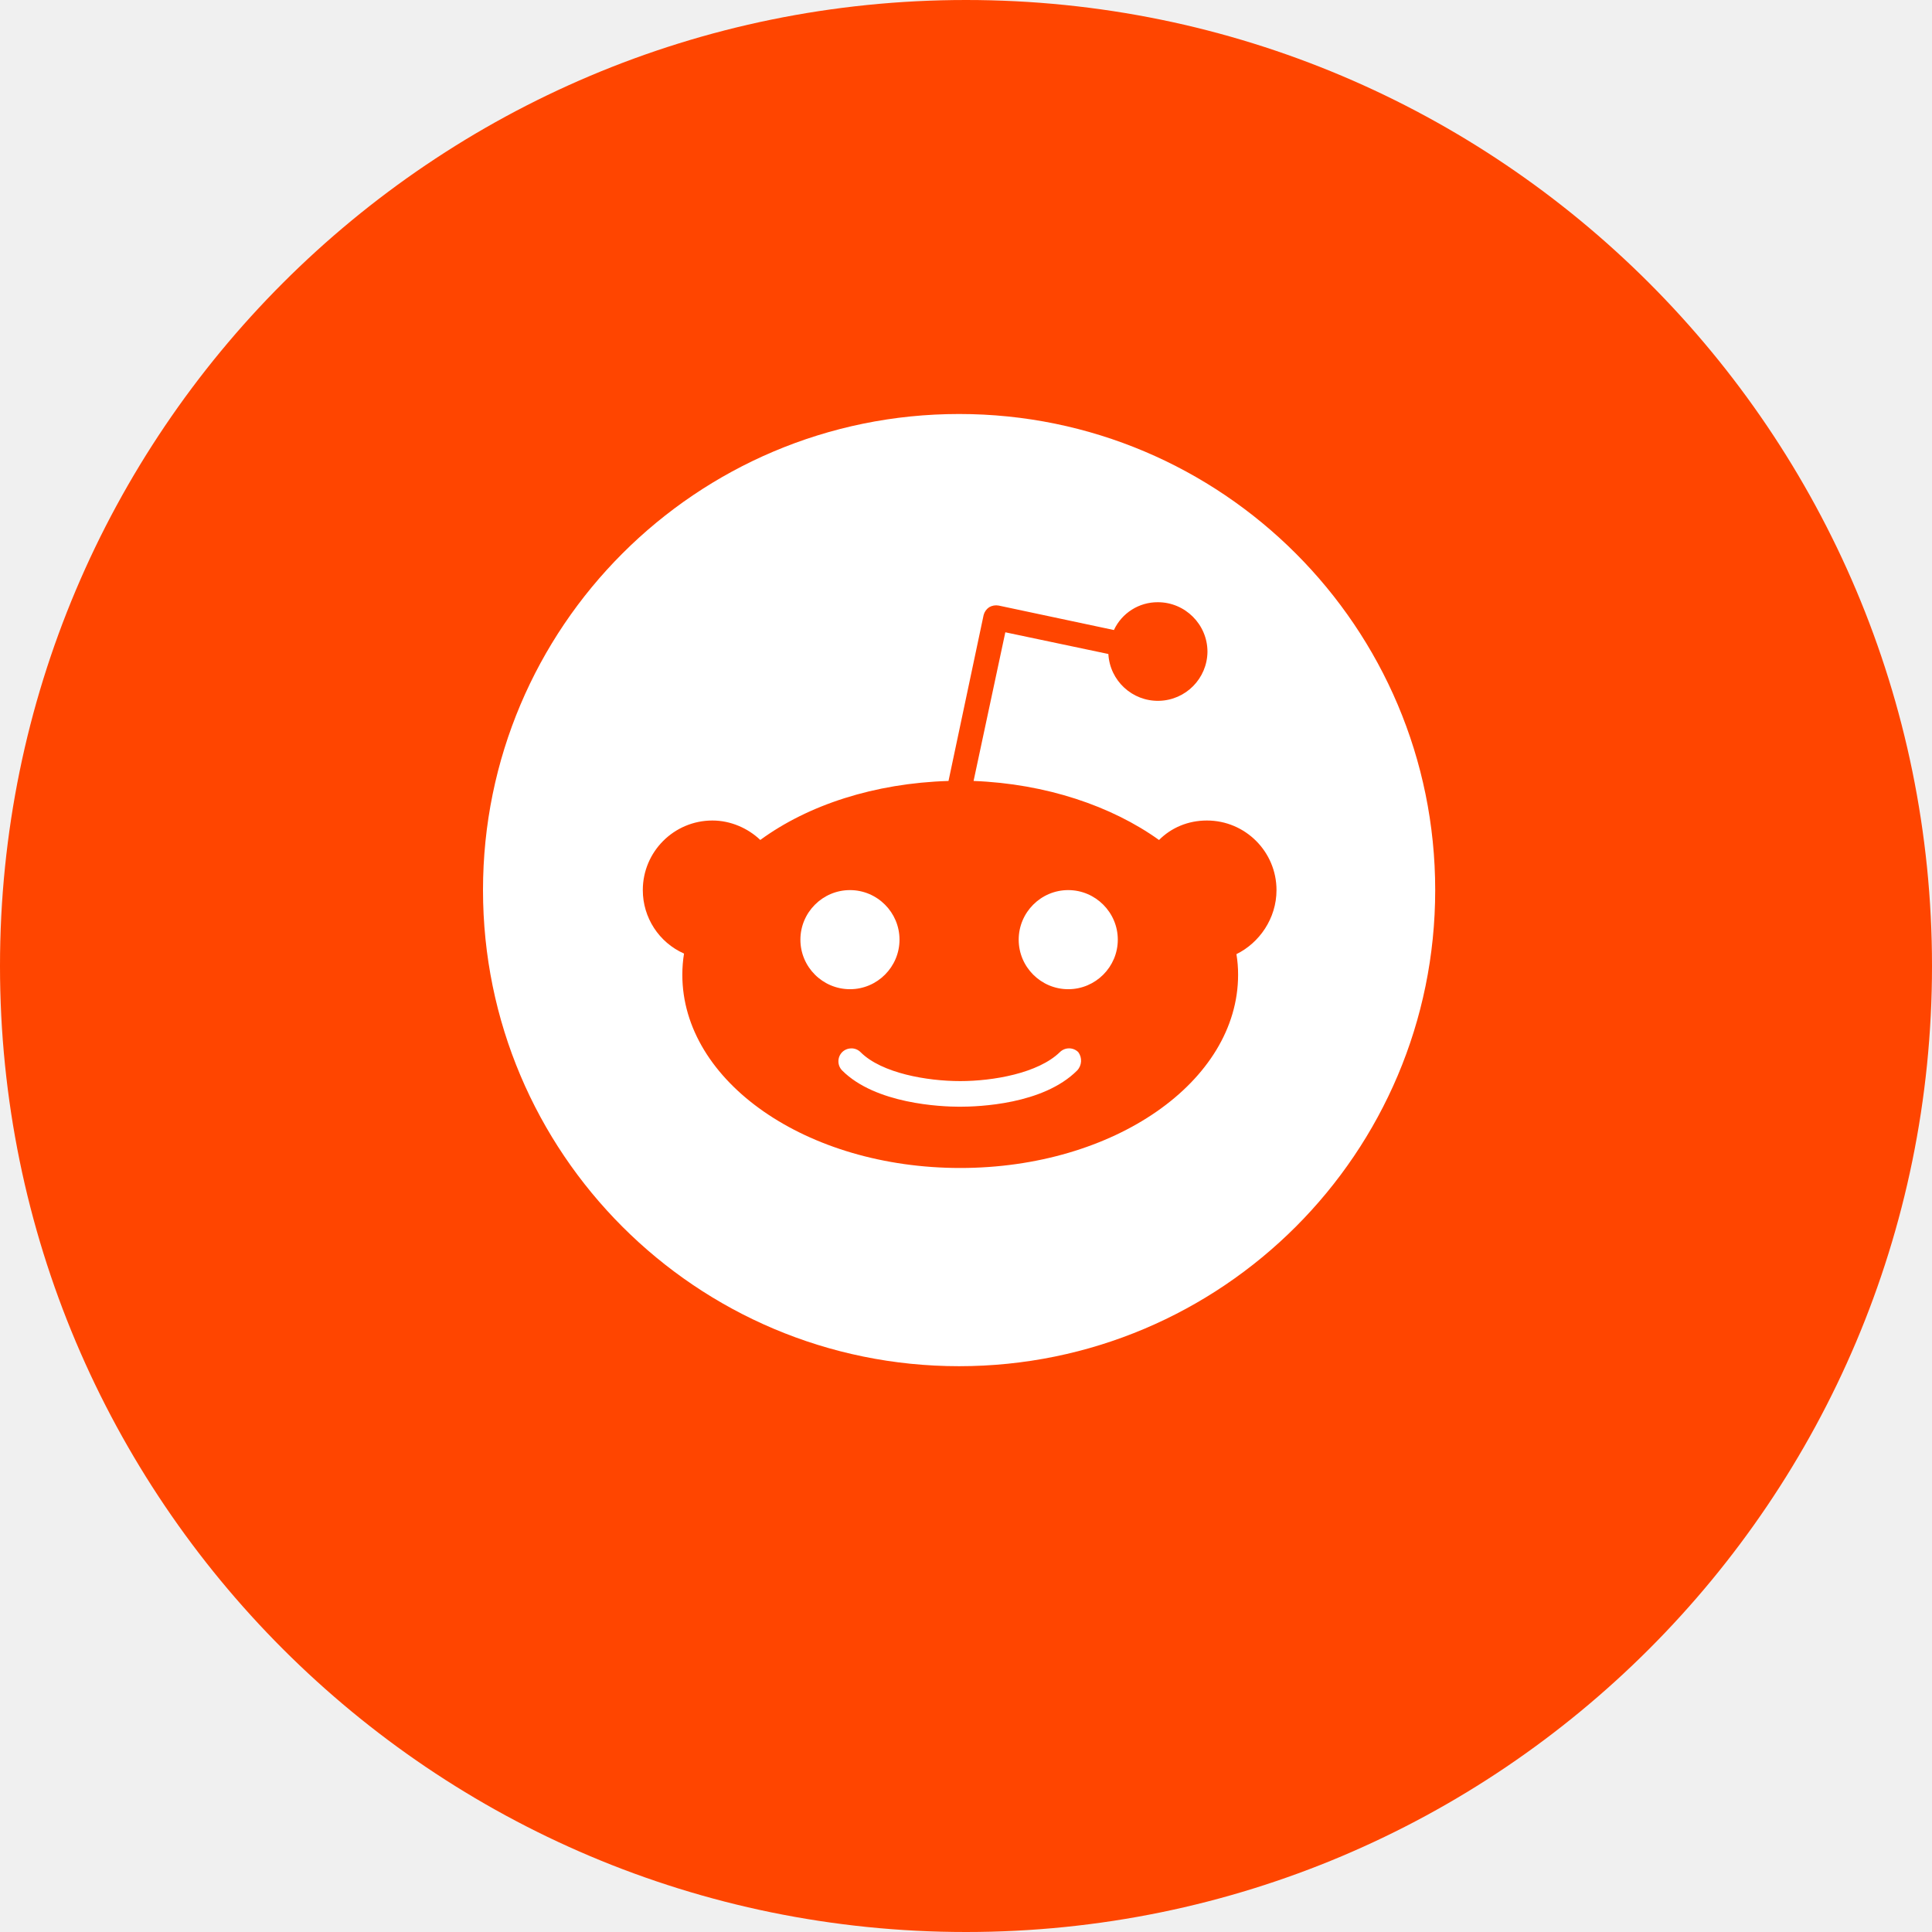
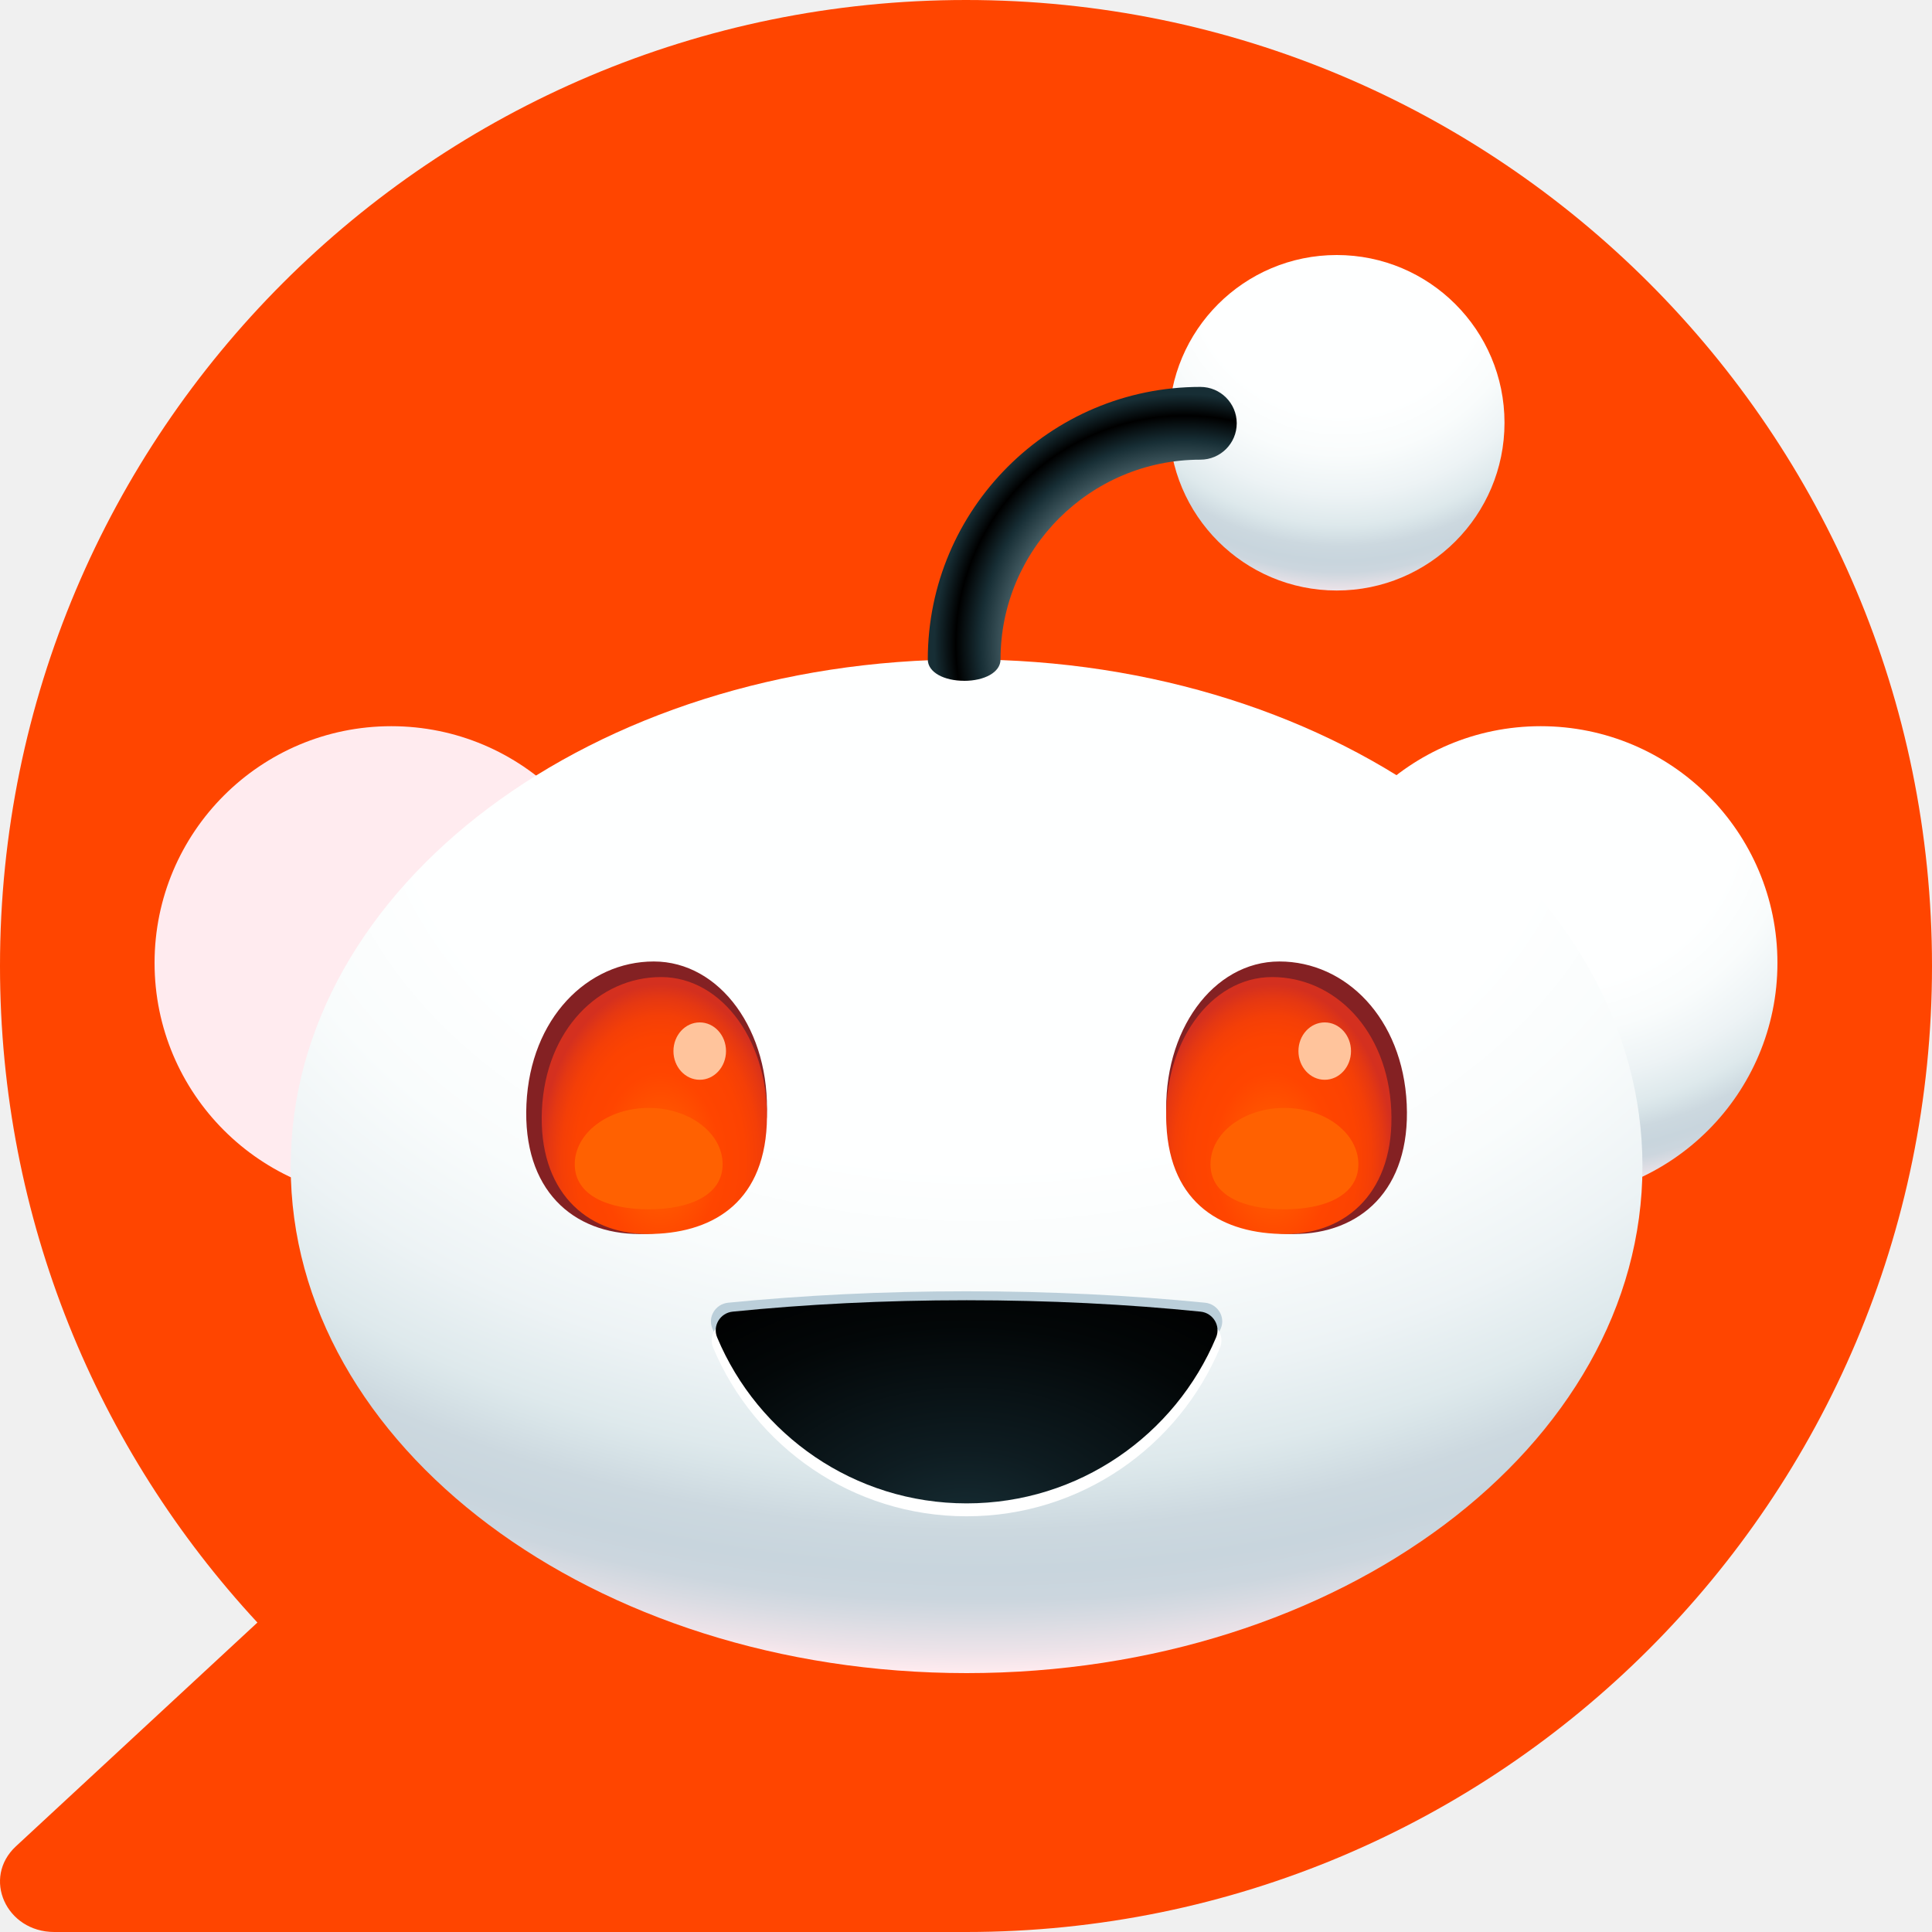
- <svg xmlns="http://www.w3.org/2000/svg" viewBox="0 0 56 56" width="56" height="56">
-   <circle cx="28" cy="28" r="28" fill="#FF4500" />
-   <g transform="translate(14,12) scale(1.15)">
-     <path fill="white" d="M12 0A12 12 0 0 0 0 12a12 12 0 0 0 12 12 12 12 0 0 0 12-12A12 12 0 0 0 12 0zm5.01 4.744c.688 0 1.25.561 1.25 1.249a1.25 1.25 0 0 1-2.498.056l-2.597-.547-.8 3.747c1.824.07 3.48.632 4.674 1.488.308-.309.73-.491 1.207-.491.968 0 1.754.786 1.754 1.754 0 .716-.435 1.333-1.01 1.614a3.111 3.111 0 0 1 .042.52c0 2.694-3.13 4.87-7.004 4.87-3.874 0-7.004-2.176-7.004-4.87 0-.183.015-.366.043-.534A1.748 1.748 0 0 1 4.028 12c0-.968.786-1.754 1.754-1.754.463 0 .898.196 1.207.49 1.207-.883 2.878-1.43 4.744-1.487l.885-4.182a.342.342 0 0 1 .14-.197.35.35 0 0 1 .238-.042l2.906.617a1.214 1.214 0 0 1 1.108-.701zM9.25 12C8.561 12 8 12.562 8 13.25c0 .687.561 1.248 1.25 1.248.687 0 1.248-.561 1.248-1.249 0-.688-.561-1.249-1.249-1.249zm5.5 0c-.687 0-1.248.561-1.248 1.25 0 .687.561 1.248 1.249 1.248.688 0 1.249-.561 1.249-1.249 0-.687-.562-1.249-1.25-1.249zm-5.466 3.99a.327.327 0 0 0-.231.094.33.33 0 0 0 0 .463c.842.842 2.484.913 2.961.913.477 0 2.105-.056 2.961-.913a.361.361 0 0 0 .029-.463.33.33 0 0 0-.464 0c-.547.533-1.684.73-2.512.73-.828 0-1.979-.196-2.512-.73a.326.326 0 0 0-.232-.095z" />
+ <svg xmlns="http://www.w3.org/2000/svg" width="500" height="500" viewBox="0 0 500 500" fill="none">
+   <path d="M250 0C388.071 0 500 111.929 500 250C500 388.071 388.071 500 250 500H14.059C1.559 500 -4.701 485.997 4.138 477.808L66.618 419.914C25.275 375.315 0 315.61 0 250C0 111.929 111.929 0 250 0Z" fill="#FF4500" />
+   <g clip-path="url(#clip0_7_138)">
+     <path d="M398.731 310.459C432.569 310.459 460 283.032 460 249.199C460 215.366 432.569 187.938 398.731 187.938C364.893 187.938 337.462 215.366 337.462 249.199C337.462 283.032 364.893 310.459 398.731 310.459Z" fill="url(#paint0_radial_7_138)" />
+     <path d="M101.269 310.459C135.107 310.459 162.538 283.032 162.538 249.199C162.538 215.366 135.107 187.938 101.269 187.938C67.431 187.938 40 215.366 40 249.199C40 283.032 67.431 310.459 101.269 310.459Z" fill="url(#paint1_radial_7_138)" />
+     <path d="M250.15 433C346.753 433 425.065 374.274 425.065 301.831C425.065 229.389 346.753 170.663 250.15 170.663C153.547 170.663 75.235 229.389 75.235 301.831C75.235 374.274 153.547 433 250.15 433Z" fill="url(#paint2_radial_7_138)" />
+     <path d="M198.434 289.074C197.414 311.295 182.663 319.359 165.482 319.359C148.302 319.359 135.212 307.982 136.242 285.761C137.263 263.54 152.014 248.83 169.194 248.83C186.375 248.83 199.464 266.843 198.434 289.074Z" fill="#842123" />
+     <path d="M364.059 285.761C365.08 307.982 351.99 319.359 334.819 319.359C317.649 319.359 302.897 311.295 301.867 289.074C300.847 266.853 313.936 248.83 331.107 248.83C348.278 248.83 363.029 263.53 364.059 285.761Z" fill="#842123" />
+     <path d="M198.443 291.017C197.481 311.82 183.683 319.359 167.61 319.359C151.537 319.359 139.283 308.059 140.245 287.267C141.207 266.464 155.006 252.862 171.079 252.862C187.152 252.862 199.405 270.215 198.443 291.017Z" fill="url(#paint3_radial_7_138)" />
+     <path d="M301.858 291.017C302.82 311.82 316.619 319.359 332.691 319.359C348.764 319.359 361.018 308.059 360.056 287.267C359.094 266.464 345.295 252.862 329.222 252.862C313.149 252.862 300.896 270.215 301.858 291.017Z" fill="url(#paint4_radial_7_138)" />
+     <path d="M181.088 279.445C184.845 279.445 187.891 276.122 187.891 272.022C187.891 267.922 184.845 264.599 181.088 264.599C177.332 264.599 174.286 267.922 174.286 272.022C174.286 276.122 177.332 279.445 181.088 279.445Z" fill="#FFC49C" />
+     <path d="M342.836 279.445C346.593 279.445 349.639 276.122 349.639 272.022C349.639 267.922 346.593 264.599 342.836 264.599C339.08 264.599 336.034 267.922 336.034 272.022C336.034 276.122 339.08 279.445 342.836 279.445Z" fill="#FFC49C" />
+     <path d="M250.151 334.186C228.461 334.186 207.675 335.236 188.454 337.14C185.17 337.47 183.09 340.813 184.363 343.805C195.13 369.038 220.532 386.761 250.151 386.761C279.77 386.761 305.171 369.038 315.938 343.805C317.211 340.813 315.132 337.47 311.847 337.14C292.626 335.226 271.84 334.186 250.151 334.186Z" fill="#BBCFDA" />
+     <path d="M250.151 339.006C228.529 339.006 207.812 340.065 188.649 342.008C185.374 342.338 183.294 345.739 184.567 348.78C195.305 374.411 220.619 392.416 250.151 392.416C279.682 392.416 304.996 374.411 315.734 348.78C317.007 345.749 314.928 342.348 311.653 342.008C292.49 340.065 271.772 339.006 250.151 339.006Z" fill="white" />
+     <path d="M250.151 336.499C228.869 336.499 208.472 337.548 189.611 339.453C186.385 339.783 184.344 343.125 185.597 346.118C196.16 371.351 221.086 389.073 250.16 389.073C279.235 389.073 304.151 371.351 314.724 346.118C315.977 343.125 313.936 339.783 310.71 339.453C291.849 337.538 271.452 336.499 250.16 336.499H250.151Z" fill="url(#paint5_radial_7_138)" />
+     <path d="M345.946 152.824C369.925 152.824 389.364 133.388 389.364 109.412C389.364 85.436 369.925 66 345.946 66C321.967 66 302.528 85.436 302.528 109.412C302.528 133.388 321.967 152.824 345.946 152.824Z" fill="url(#paint6_radial_7_138)" />
+     <path d="M249.529 176.191C244.33 176.191 240.112 174.015 240.112 170.663C240.112 131.769 271.752 100.133 310.652 100.133C315.85 100.133 320.068 104.35 320.068 109.548C320.068 114.746 315.85 118.963 310.652 118.963C282.14 118.963 258.935 142.156 258.935 170.673C258.935 174.025 254.718 176.201 249.519 176.201L249.529 176.191Z" fill="url(#paint7_radial_7_138)" />
+     <path d="M187.016 301.307C187.016 309.352 178.454 312.966 167.882 312.966C157.309 312.966 148.748 309.352 148.748 301.307C148.748 293.262 157.309 286.732 167.882 286.732C178.454 286.732 187.016 293.262 187.016 301.307Z" fill="#FF6101" />
+     <path d="M351.543 301.307C351.543 309.352 342.982 312.966 332.409 312.966C321.837 312.966 313.275 309.352 313.275 301.307C313.275 293.262 321.837 286.732 332.409 286.732C342.982 286.732 351.543 293.262 351.543 301.307Z" fill="#FF6101" />
  </g>
+   <defs>
+     <radialGradient id="paint0_radial_7_138" cx="0" cy="0" r="1" gradientUnits="userSpaceOnUse" gradientTransform="translate(400.023 212.727) scale(123.85 107.735)">
+       <stop stop-color="#FEFFFF" />
+       <stop offset="0.4" stop-color="#FEFFFF" />
+       <stop offset="0.51" stop-color="#F9FCFC" />
+       <stop offset="0.62" stop-color="#EDF3F5" />
+       <stop offset="0.7" stop-color="#DEE9EC" />
+       <stop offset="0.72" stop-color="#D8E4E8" />
+       <stop offset="0.76" stop-color="#CCD8DF" />
+       <stop offset="0.8" stop-color="#C8D5DD" />
+       <stop offset="0.83" stop-color="#CCD6DE" />
+       <stop offset="0.85" stop-color="#D8DBE2" />
+       <stop offset="0.88" stop-color="#EDE3E9" />
+       <stop offset="0.9" stop-color="#FFEBEF" />
+     </radialGradient>
+     <radialGradient id="paint1_radial_7_138" cx="0" cy="0" r="1" gradientUnits="userSpaceOnUse" gradientTransform="translate(102.561 85.0098) scale(123.85 107.735)">
+       <stop stop-color="#FEFFFF" />
+       <stop offset="0.4" stop-color="#FEFFFF" />
+       <stop offset="0.51" stop-color="#F9FCFC" />
+       <stop offset="0.62" stop-color="#EDF3F5" />
+       <stop offset="0.7" stop-color="#DEE9EC" />
+       <stop offset="0.72" stop-color="#D8E4E8" />
+       <stop offset="0.76" stop-color="#CCD8DF" />
+       <stop offset="0.8" stop-color="#C8D5DD" />
+       <stop offset="0.83" stop-color="#CCD6DE" />
+       <stop offset="0.85" stop-color="#D8DBE2" />
+       <stop offset="0.88" stop-color="#EDE3E9" />
+       <stop offset="0.9" stop-color="#FFEBEF" />
+     </radialGradient>
+     <radialGradient id="paint2_radial_7_138" cx="0" cy="0" r="1" gradientUnits="userSpaceOnUse" gradientTransform="translate(253.921 197.077) scale(373.579 261.471)">
+       <stop stop-color="#FEFFFF" />
+       <stop offset="0.4" stop-color="#FEFFFF" />
+       <stop offset="0.51" stop-color="#F9FCFC" />
+       <stop offset="0.62" stop-color="#EDF3F5" />
+       <stop offset="0.7" stop-color="#DEE9EC" />
+       <stop offset="0.72" stop-color="#D8E4E8" />
+       <stop offset="0.76" stop-color="#CCD8DF" />
+       <stop offset="0.8" stop-color="#C8D5DD" />
+       <stop offset="0.83" stop-color="#CCD6DE" />
+       <stop offset="0.85" stop-color="#D8DBE2" />
+       <stop offset="0.88" stop-color="#EDE3E9" />
+       <stop offset="0.9" stop-color="#FFEBEF" />
+     </radialGradient>
+     <radialGradient id="paint3_radial_7_138" cx="0" cy="0" r="1" gradientUnits="userSpaceOnUse" gradientTransform="translate(170.894 300.219) scale(31.2126 45.5643)">
+       <stop stop-color="#FF6600" />
+       <stop offset="0.5" stop-color="#FF4500" />
+       <stop offset="0.7" stop-color="#FC4301" />
+       <stop offset="0.82" stop-color="#F43F07" />
+       <stop offset="0.92" stop-color="#E53812" />
+       <stop offset="1" stop-color="#D4301F" />
+     </radialGradient>
+     <radialGradient id="paint4_radial_7_138" cx="0" cy="0" r="1" gradientUnits="userSpaceOnUse" gradientTransform="translate(329.407 300.219) rotate(180) scale(31.2126 45.5643)">
+       <stop stop-color="#FF6600" />
+       <stop offset="0.5" stop-color="#FF4500" />
+       <stop offset="0.7" stop-color="#FC4301" />
+       <stop offset="0.82" stop-color="#F43F07" />
+       <stop offset="0.92" stop-color="#E53812" />
+       <stop offset="1" stop-color="#D4301F" />
+     </radialGradient>
+     <radialGradient id="paint5_radial_7_138" cx="0" cy="0" r="1" gradientUnits="userSpaceOnUse" gradientTransform="translate(249.83 396.169) scale(110.06 72.6301)">
+       <stop stop-color="#172E35" />
+       <stop offset="0.29" stop-color="#0E1C21" />
+       <stop offset="0.73" stop-color="#030708" />
+       <stop offset="1" />
+     </radialGradient>
+     <radialGradient id="paint6_radial_7_138" cx="0" cy="0" r="1" gradientUnits="userSpaceOnUse" gradientTransform="translate(346.889 69.3624) scale(96.6113 94.6664)">
+       <stop stop-color="#FEFFFF" />
+       <stop offset="0.4" stop-color="#FEFFFF" />
+       <stop offset="0.51" stop-color="#F9FCFC" />
+       <stop offset="0.62" stop-color="#EDF3F5" />
+       <stop offset="0.7" stop-color="#DEE9EC" />
+       <stop offset="0.72" stop-color="#D8E4E8" />
+       <stop offset="0.76" stop-color="#CCD8DF" />
+       <stop offset="0.8" stop-color="#C8D5DD" />
+       <stop offset="0.83" stop-color="#CCD6DE" />
+       <stop offset="0.85" stop-color="#D8DBE2" />
+       <stop offset="0.88" stop-color="#EDE3E9" />
+       <stop offset="0.9" stop-color="#FFEBEF" />
+     </radialGradient>
+     <radialGradient id="paint7_radial_7_138" cx="0" cy="0" r="1" gradientUnits="userSpaceOnUse" gradientTransform="translate(306.629 166.874) scale(79.1879 79.1773)">
+       <stop offset="0.48" stop-color="#7A9299" />
+       <stop offset="0.67" stop-color="#172E35" />
+       <stop offset="0.75" />
+       <stop offset="0.82" stop-color="#172E35" />
+     </radialGradient>
+     <clipPath id="clip0_7_138">
+       <rect width="420" height="367" fill="white" transform="translate(40 66)" />
+     </clipPath>
+   </defs>
</svg>
